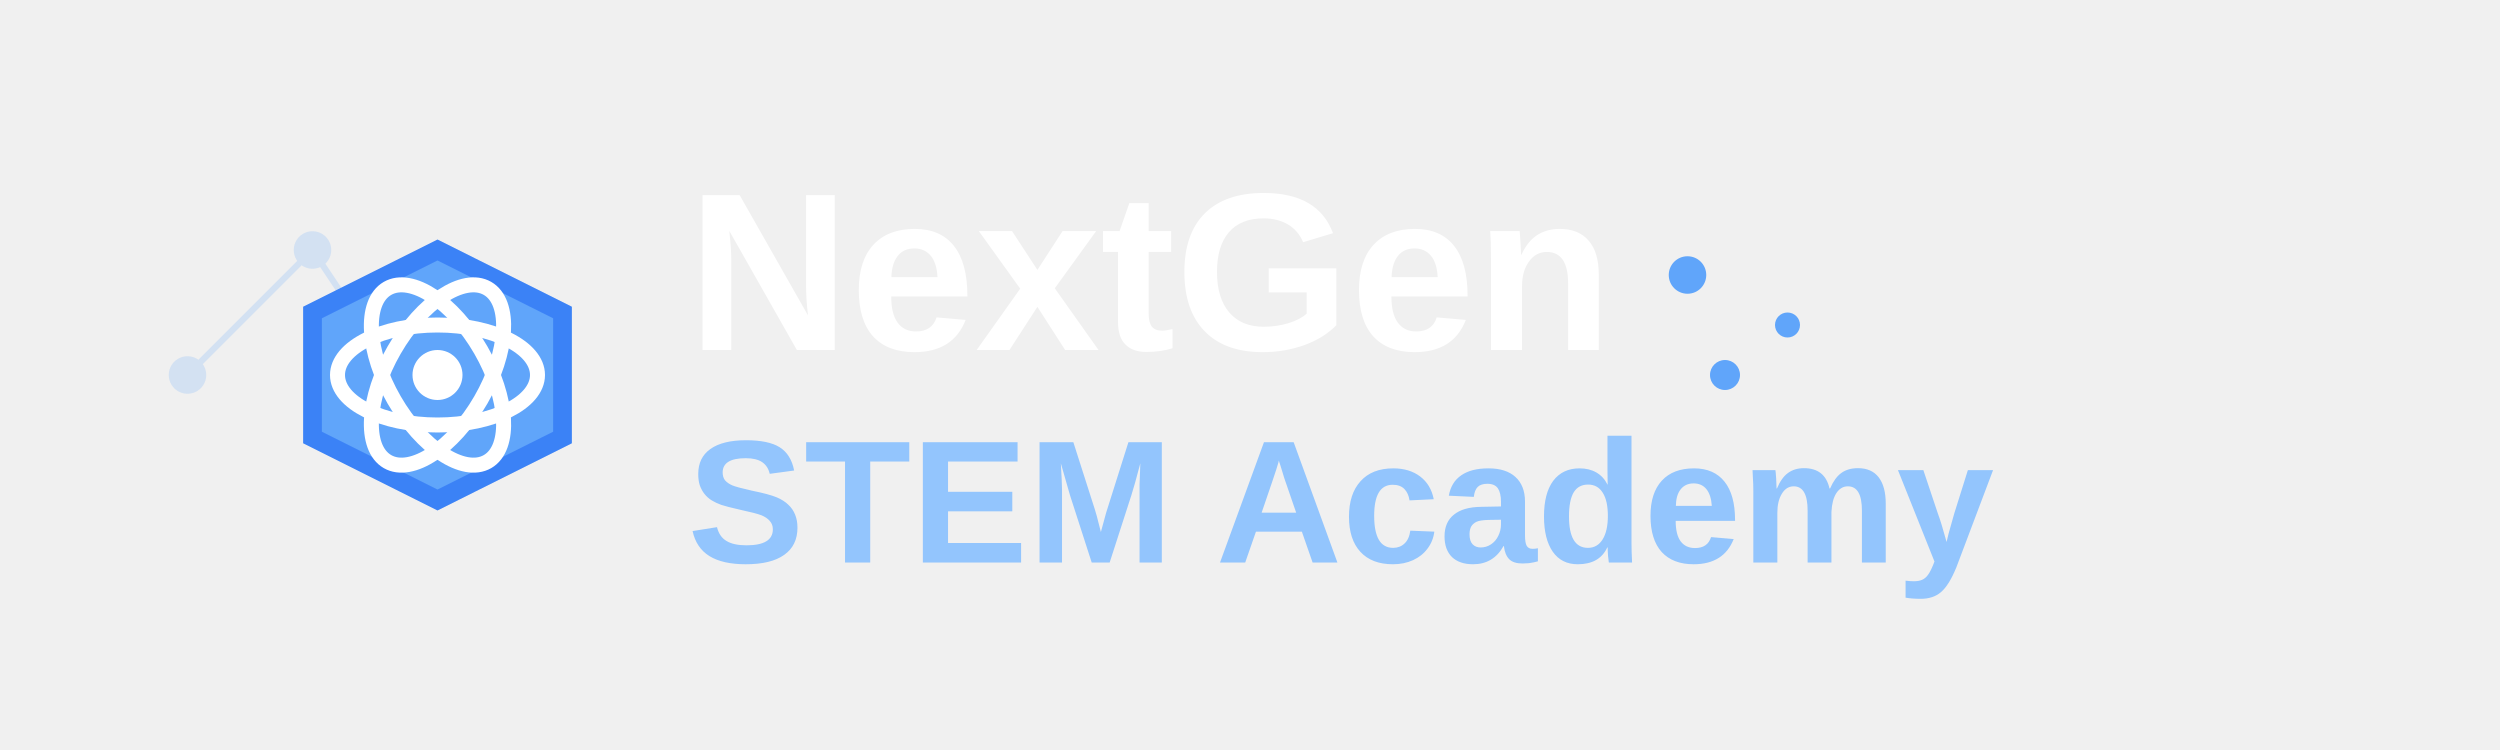
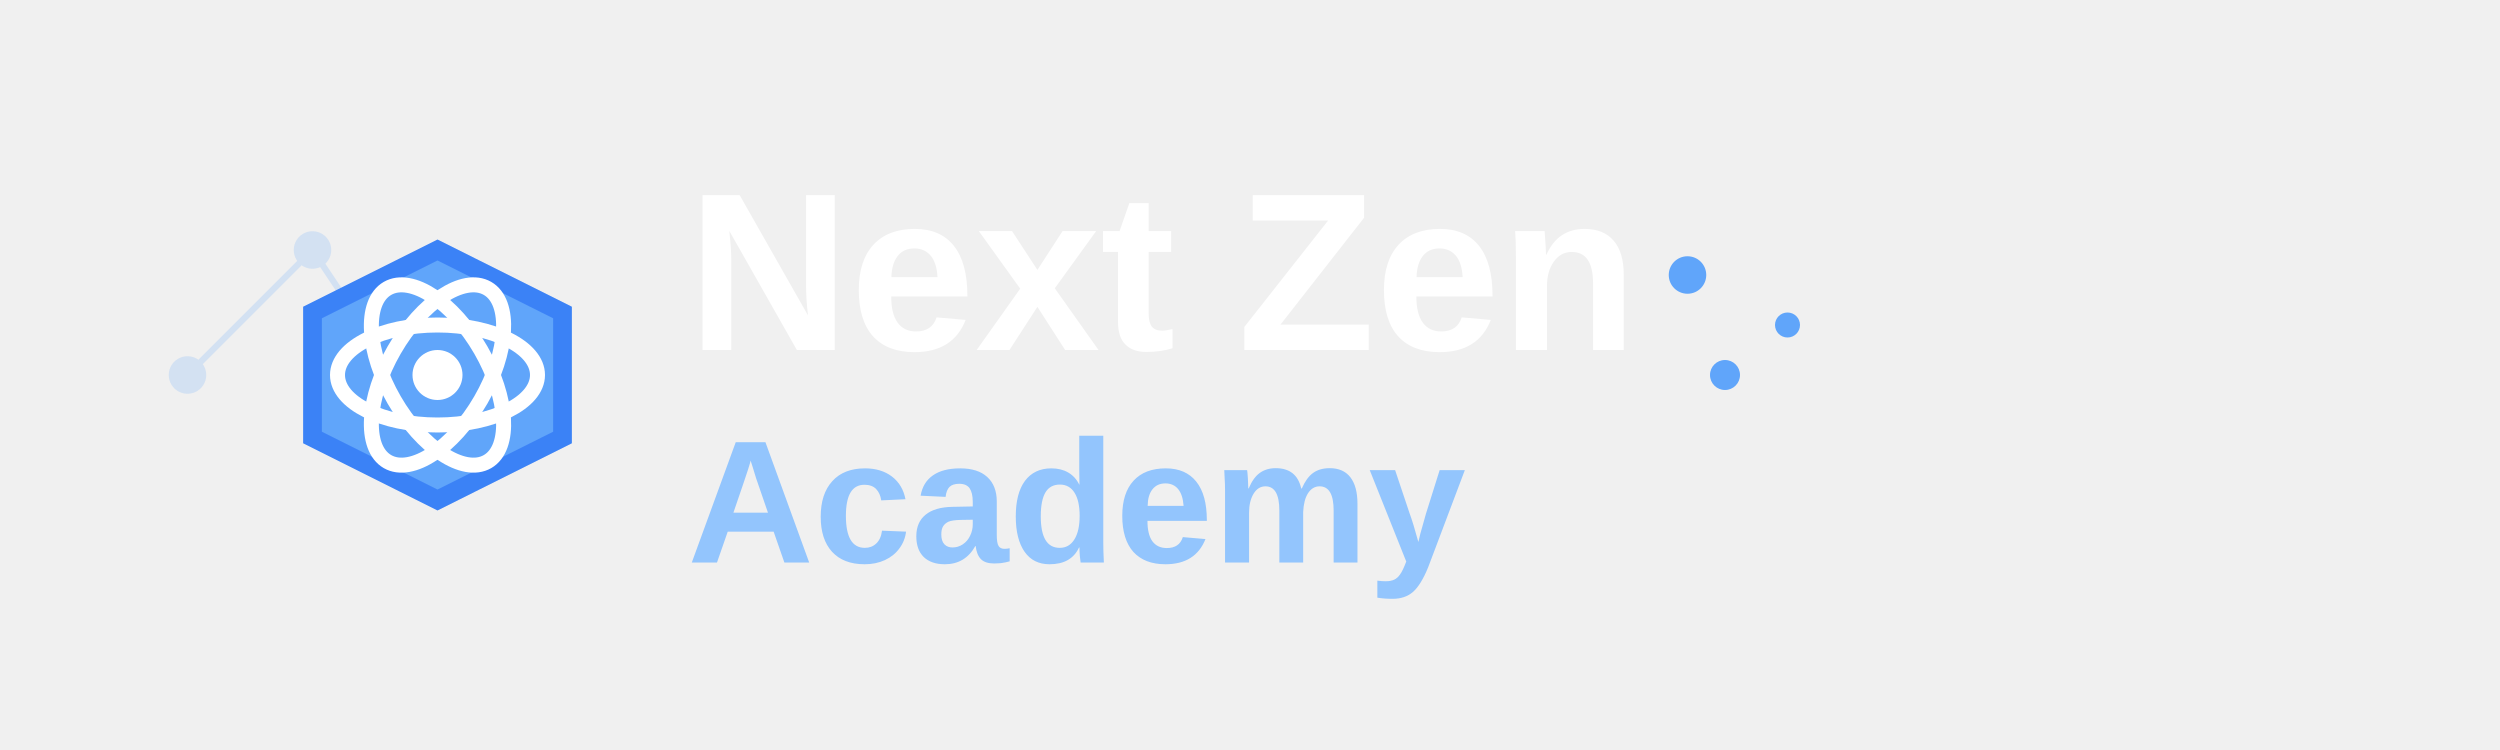
<svg xmlns="http://www.w3.org/2000/svg" width="200" height="60" viewBox="0 0 200 60" fill="none">
  <g opacity="0.2">
    <circle cx="15" cy="30" r="1.5" fill="#60a5fa" />
    <circle cx="25" cy="20" r="1.5" fill="#60a5fa" />
    <circle cx="35" cy="35" r="1.5" fill="#60a5fa" />
    <line x1="15" y1="30" x2="25" y2="20" stroke="#60a5fa" stroke-width="0.5" />
    <line x1="25" y1="20" x2="35" y2="35" stroke="#60a5fa" stroke-width="0.5" />
  </g>
  <g transform="translate(20, 15)">
    <path d="M15 5 L25 10 L25 20 L15 25 L5 20 L5 10 Z" fill="#60a5fa" stroke="#3b82f6" stroke-width="1.5" />
    <circle cx="15" cy="15" r="2" fill="white" />
    <ellipse cx="15" cy="15" rx="8" ry="4" stroke="white" stroke-width="1.2" fill="none" transform="rotate(0 15 15)" />
    <ellipse cx="15" cy="15" rx="8" ry="4" stroke="white" stroke-width="1.2" fill="none" transform="rotate(60 15 15)" />
    <ellipse cx="15" cy="15" rx="8" ry="4" stroke="white" stroke-width="1.2" fill="none" transform="rotate(-60 15 15)" />
  </g>
  <text x="55" y="28" font-family="Arial, sans-serif" font-size="18" font-weight="bold" fill="#ffffff">
-     NextGen
+     Next Zen
  </text>
  <text x="55" y="45" font-family="Arial, sans-serif" font-size="14" font-weight="600" fill="#93c5fd">
-     STEM Academy
+     Academy
  </text>
  <circle cx="135" cy="22" r="1.5" fill="#60a5fa" />
  <circle cx="143" cy="26" r="1" fill="#60a5fa" />
  <circle cx="138" cy="30" r="1.2" fill="#60a5fa" />
</svg>
